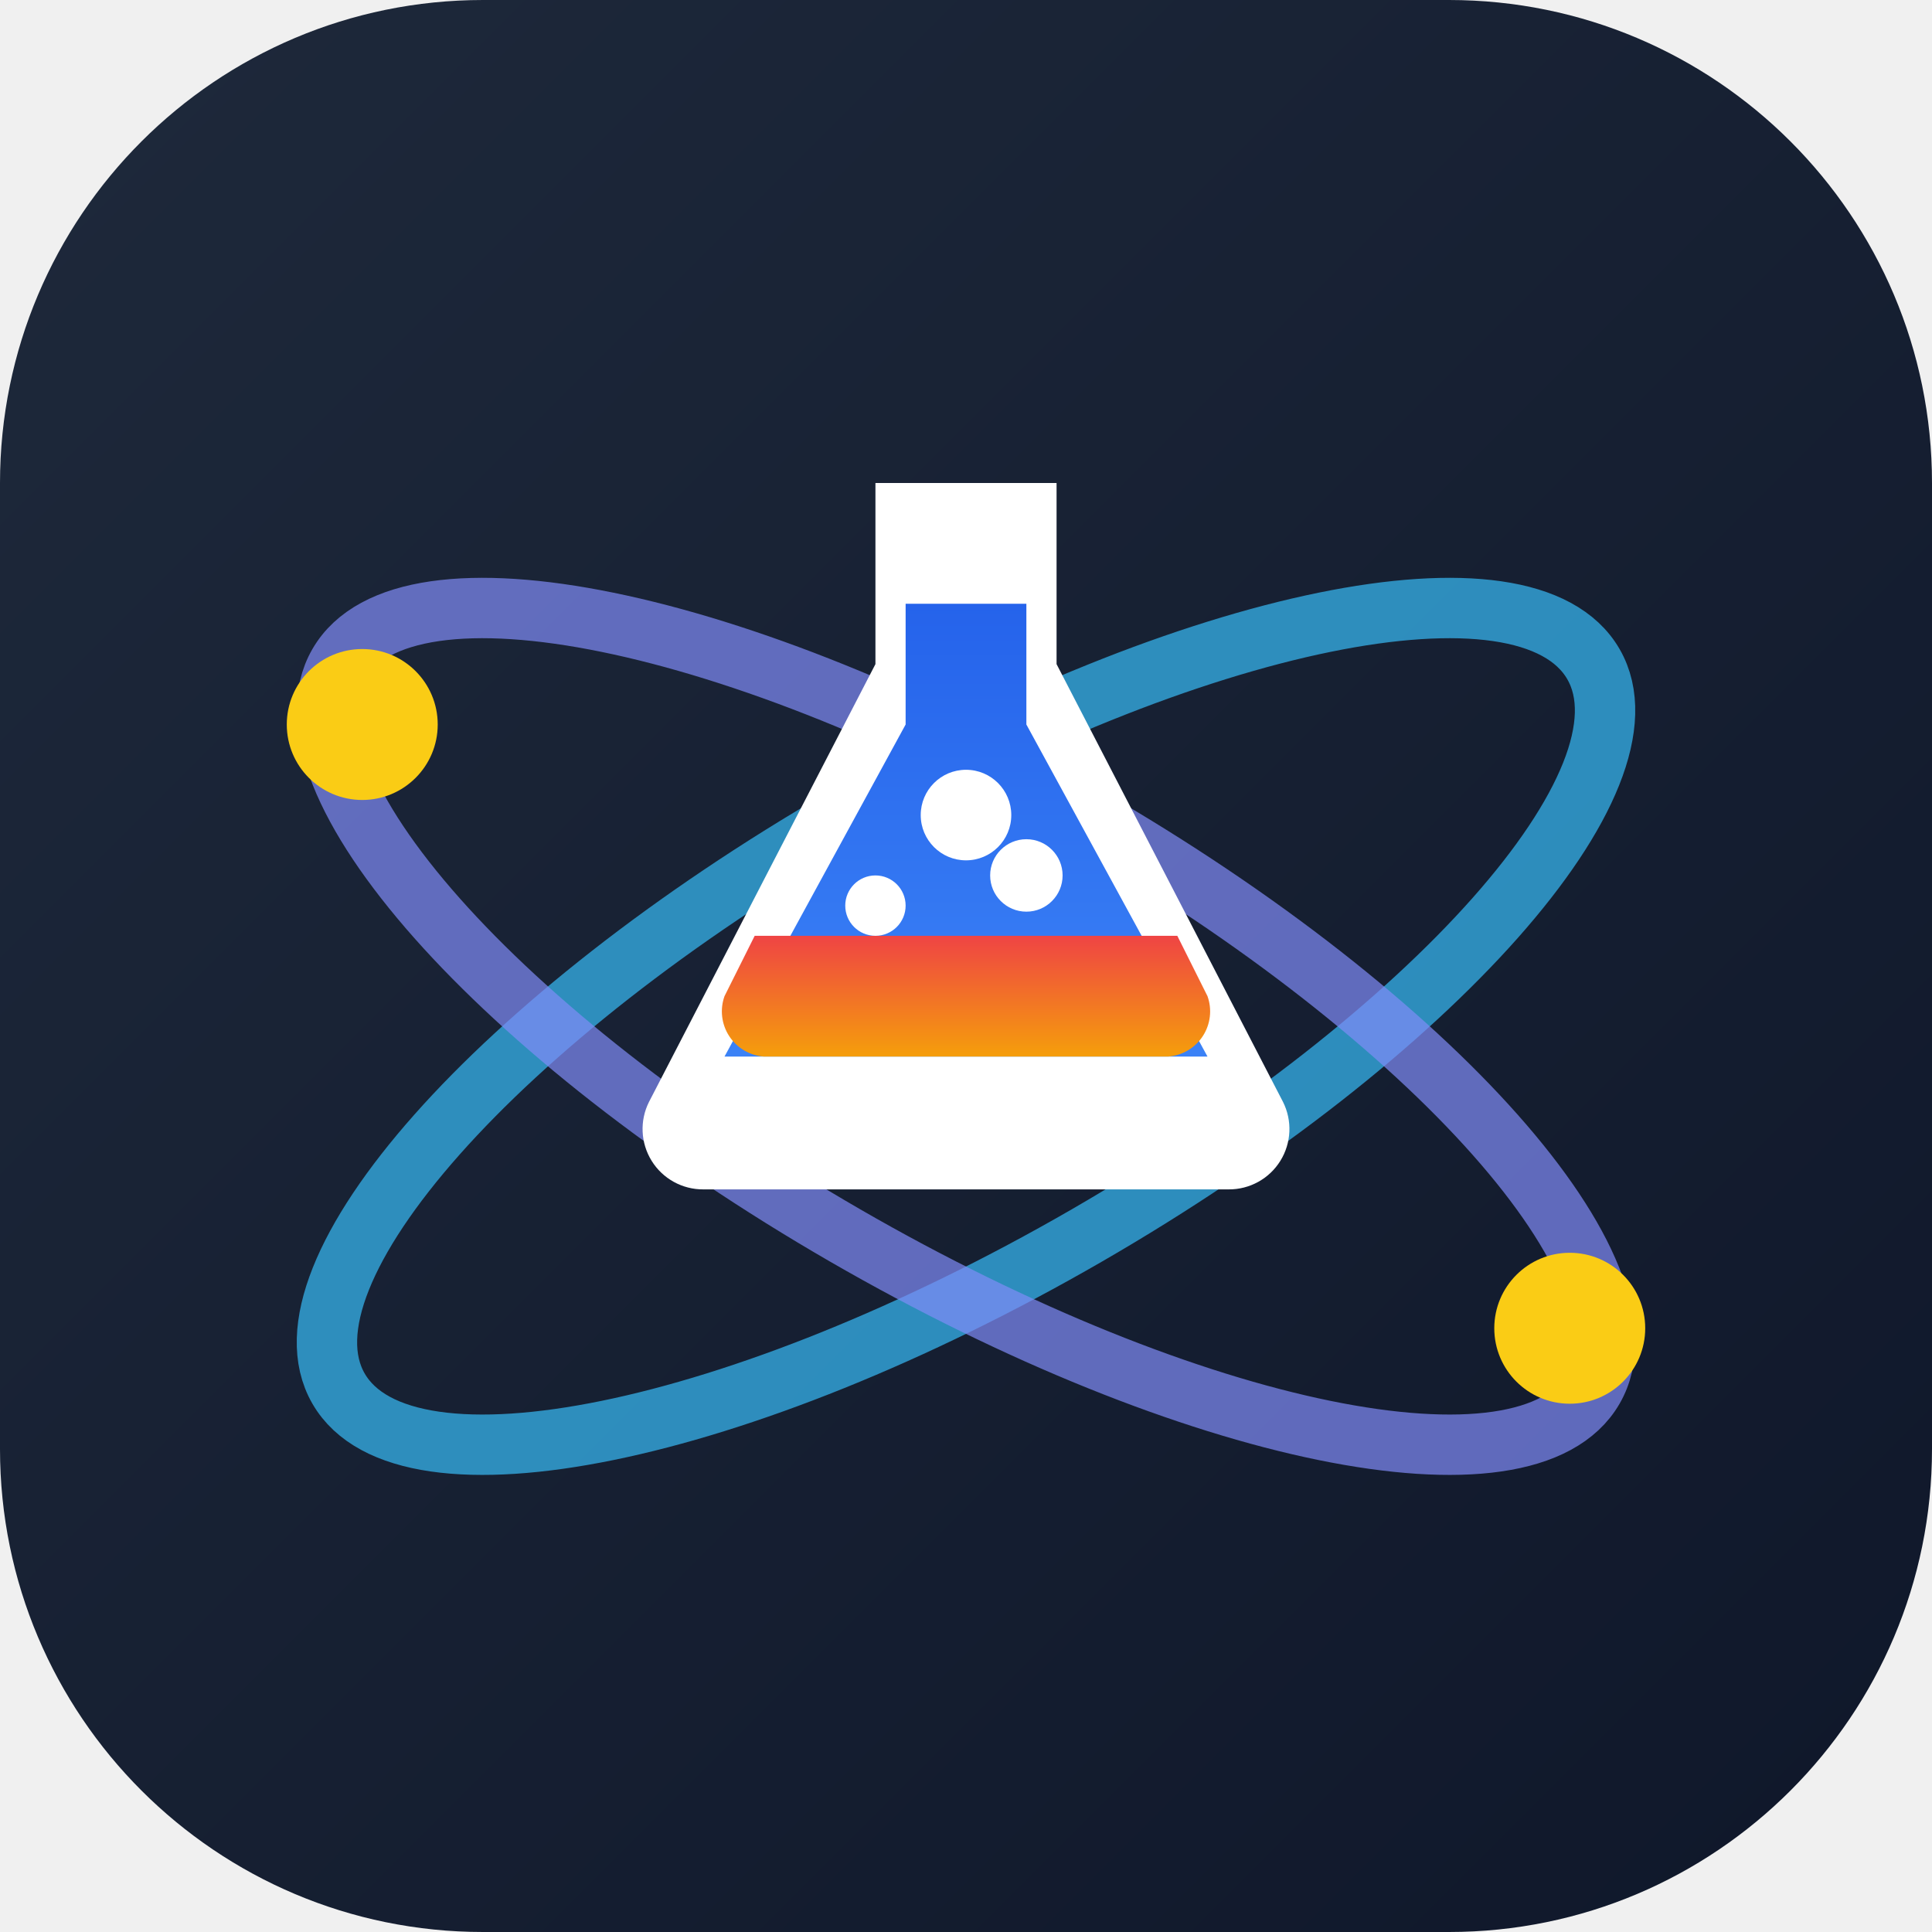
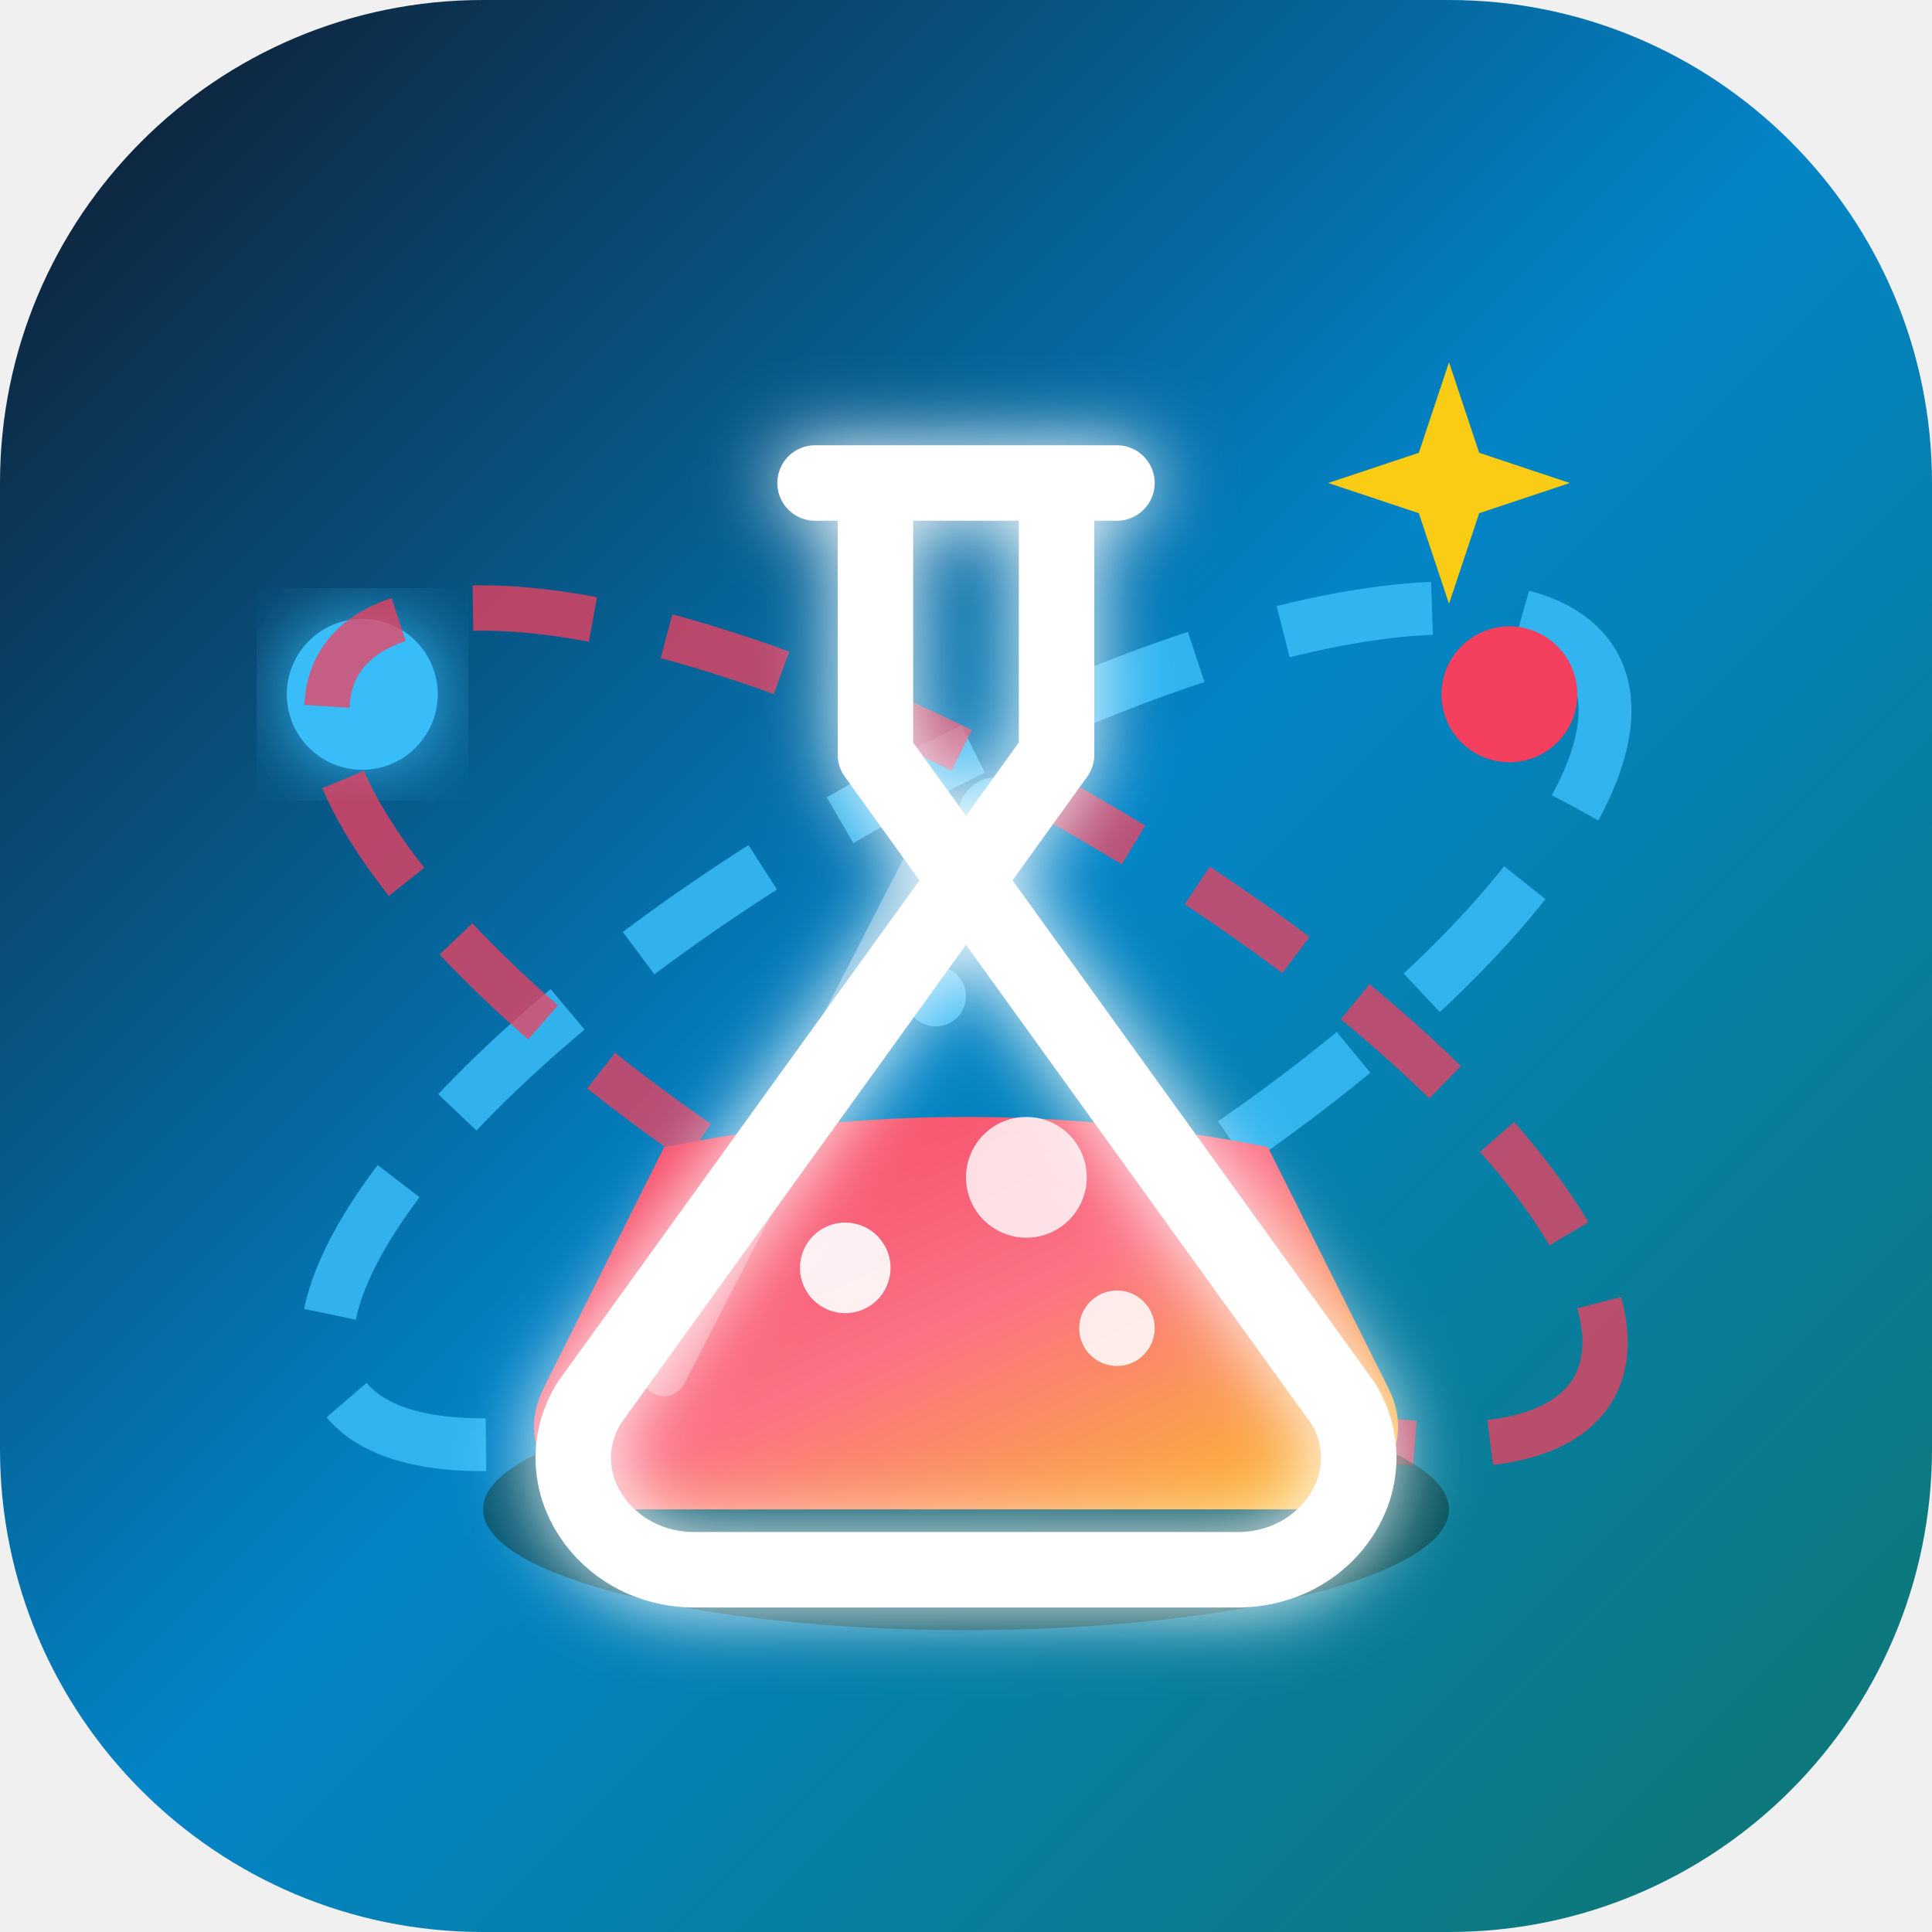
- <svg xmlns="http://www.w3.org/2000/svg" viewBox="0 0 64 64" width="100%" height="100%">
+ <svg xmlns="http://www.w3.org/2000/svg" viewBox="0 0 128 128" width="100%" height="100%">
  <defs>
    <linearGradient id="bgGrad" x1="0%" y1="0%" x2="100%" y2="100%">
-       <stop offset="0%" stop-color="#1E293B" />
-       <stop offset="100%" stop-color="#0F172A" />
+       <stop offset="0%" stop-color="#0f172a" />
+       <stop offset="50%" stop-color="#0284c7" />
+       <stop offset="100%" stop-color="#0f766e" />
    </linearGradient>
-     <linearGradient id="flaskGrad" x1="0%" y1="0%" x2="0%" y2="100%">
-       <stop offset="0%" stop-color="#2563EB" />
-       <stop offset="100%" stop-color="#3B82F6" />
+     <linearGradient id="liquidGrad" x1="0%" y1="0%" x2="100%" y2="100%">
+       <stop offset="0%" stop-color="#f43f5e" />
+       <stop offset="50%" stop-color="#fb7185" />
+       <stop offset="100%" stop-color="#fbbf24" />
    </linearGradient>
-     <linearGradient id="liquidGrad" x1="0%" y1="0%" x2="0%" y2="100%">
-       <stop offset="0%" stop-color="#EF4444" />
-       <stop offset="100%" stop-color="#F59E0B" />
+     <linearGradient id="glassGlow" x1="0%" y1="0%" x2="100%" y2="100%">
+       <stop offset="0%" stop-color="#ffffff" stop-opacity="0.6" />
+       <stop offset="100%" stop-color="#ffffff" stop-opacity="0.05" />
    </linearGradient>
+     <filter id="glow" x="-20%" y="-20%" width="140%" height="140%">
+       <feGaussianBlur stdDeviation="2.5" result="blur" />
+       <feComposite in="SourceGraphic" in2="blur" operator="over" />
+     </filter>
  </defs>
-   <rect width="64" height="64" rx="16" fill="url(#bgGrad)" />
-   <ellipse cx="32" cy="34" rx="24" ry="8" fill="none" stroke="#38BDF8" stroke-width="2" stroke-opacity="0.7" transform="rotate(-30 32 34)" />
-   <ellipse cx="32" cy="34" rx="24" ry="8" fill="none" stroke="#818CF8" stroke-width="2" stroke-opacity="0.7" transform="rotate(30 32 34)" />
-   <path d="M29 16 h6 v6 l7.5 14.5 a2 2 0 0 1 -1.8 2.9 h-17.4 a2 2 0 0 1 -1.8 -2.9 l7.5 -14.5 v-6 z" fill="#FFFFFF" />
-   <path d="M30 20 h4 v4 l6 11 h-16 l6 -11 v-4 z" fill="url(#flaskGrad)" />
-   <path d="M25 31 L24 33 a1.5 1.5 0 0 0 1.3 2 h13.4 a1.5 1.5 0 0 0 1.3 -2 l-1 -2 z" fill="url(#liquidGrad)" />
-   <circle cx="32" cy="27" r="1.5" fill="#FFFFFF" />
-   <circle cx="29" cy="30" r="1" fill="#FFFFFF" />
-   <circle cx="34" cy="29" r="1.2" fill="#FFFFFF" />
-   <circle cx="12" cy="24" r="2.5" fill="#FACC15" />
-   <circle cx="52" cy="44" r="2.5" fill="#FACC15" />
+   <rect width="128" height="128" rx="32" fill="url(#bgGrad)" />
+   <ellipse cx="64" cy="68" rx="48" ry="16" fill="none" stroke="#38bdf8" stroke-width="3.5" stroke-dasharray="10 6" transform="rotate(-30 64 68)" opacity="0.85" />
+   <circle cx="24" cy="46" r="5" fill="#38bdf8" filter="url(#glow)" />
+   <ellipse cx="64" cy="68" rx="48" ry="16" fill="none" stroke="#f43f5e" stroke-width="3" stroke-dasharray="8 5" transform="rotate(30 64 68)" opacity="0.75" />
+   <circle cx="100" cy="46" r="4.5" fill="#f43f5e" />
+   <ellipse cx="64" cy="100" rx="32" ry="8" fill="#022c22" opacity="0.5" />
+   <path d="M 44 76 L 36 92 C 34 96 37 100 42 100 L 86 100 C 91 100 94 96 92 92 L 84 76 Q 64 72 44 76 Z" fill="url(#liquidGrad)" />
+   <circle cx="56" cy="84" r="3" fill="#ffffff" opacity="0.9" />
+   <circle cx="68" cy="78" r="4" fill="#ffffff" opacity="0.8" />
+   <circle cx="74" cy="88" r="2.5" fill="#ffffff" opacity="0.85" />
+   <circle cx="62" cy="66" r="2" fill="#38bdf8" opacity="0.9" />
+   <circle cx="66" cy="54" r="2.5" fill="#38bdf8" opacity="0.9" />
+   <path d="M 54 32 L 74 32 M 58 32 L 58 50 L 89 93 C 92 98 88 104 82 104 L 46 104 C 40 104 36 98 39 93 L 70 50 L 70 32" fill="none" stroke="#ffffff" stroke-width="5" stroke-linecap="round" stroke-linejoin="round" filter="url(#glow)" />
+   <path d="M 44 91 L 62 56" fill="none" stroke="url(#glassGlow)" stroke-width="3" stroke-linecap="round" />
+   <path d="M 96 24 L 98 30 L 104 32 L 98 34 L 96 40 L 94 34 L 88 32 L 94 30 Z" fill="#facc15" />
</svg>
